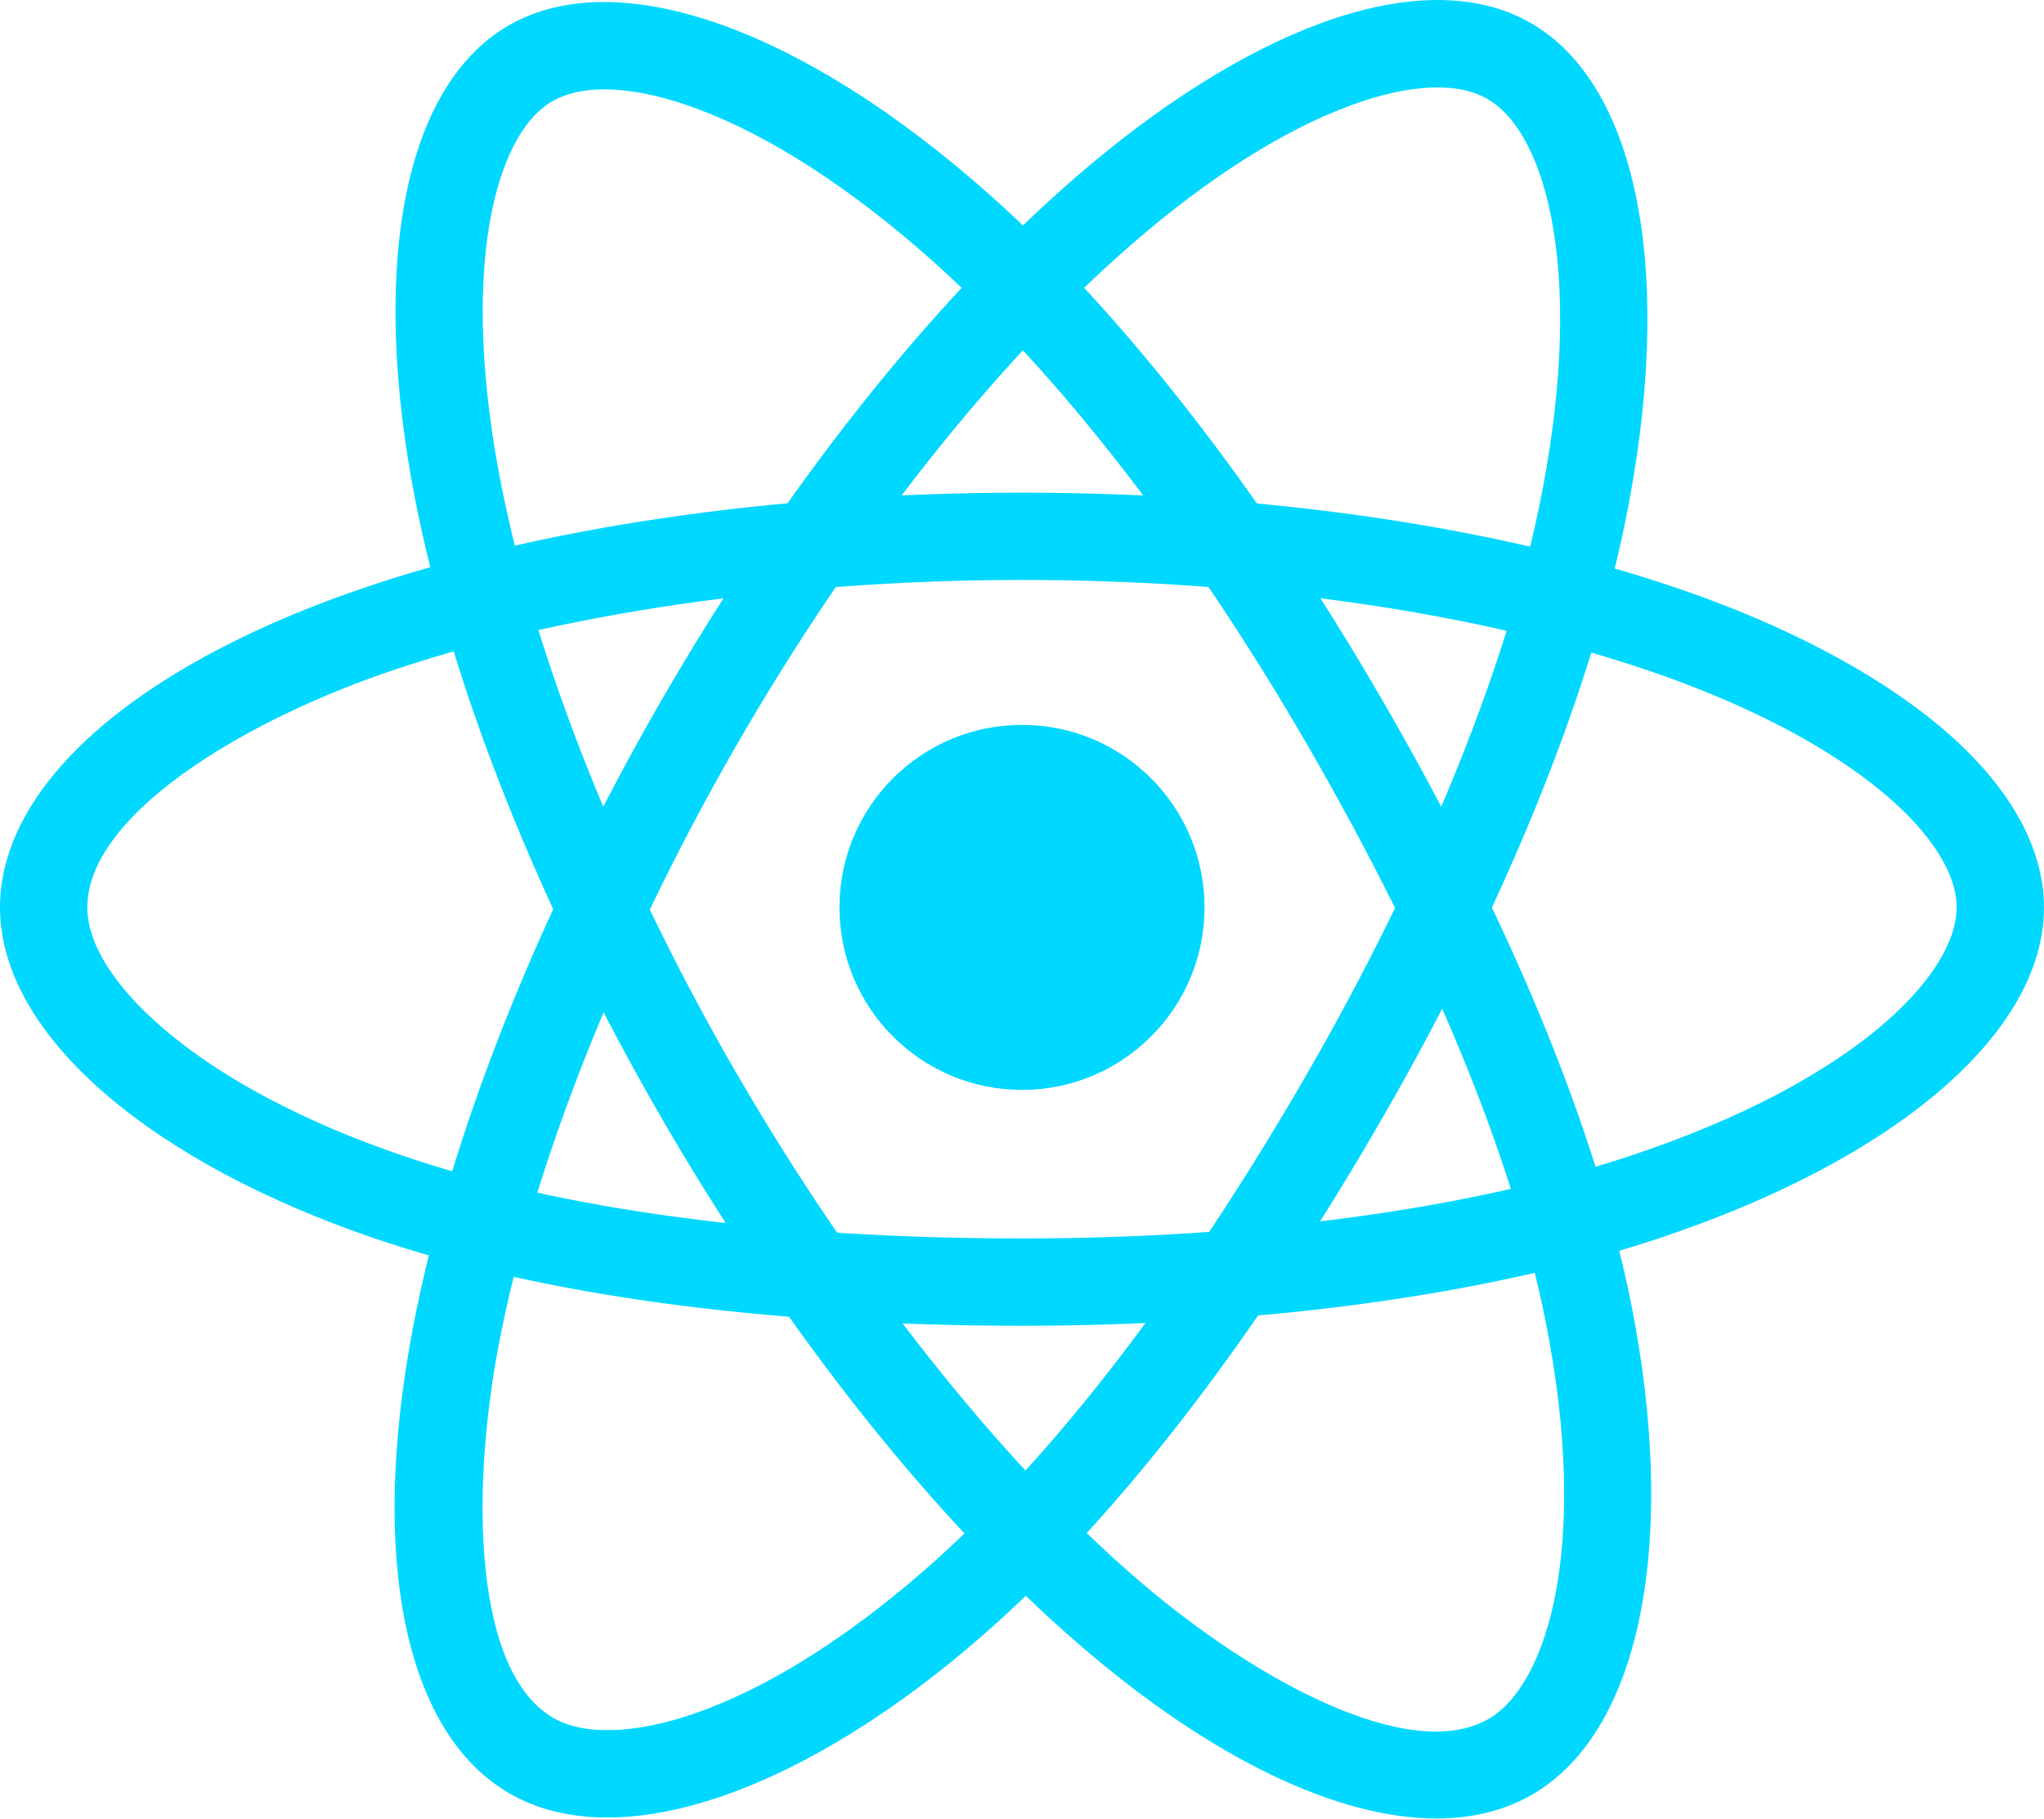
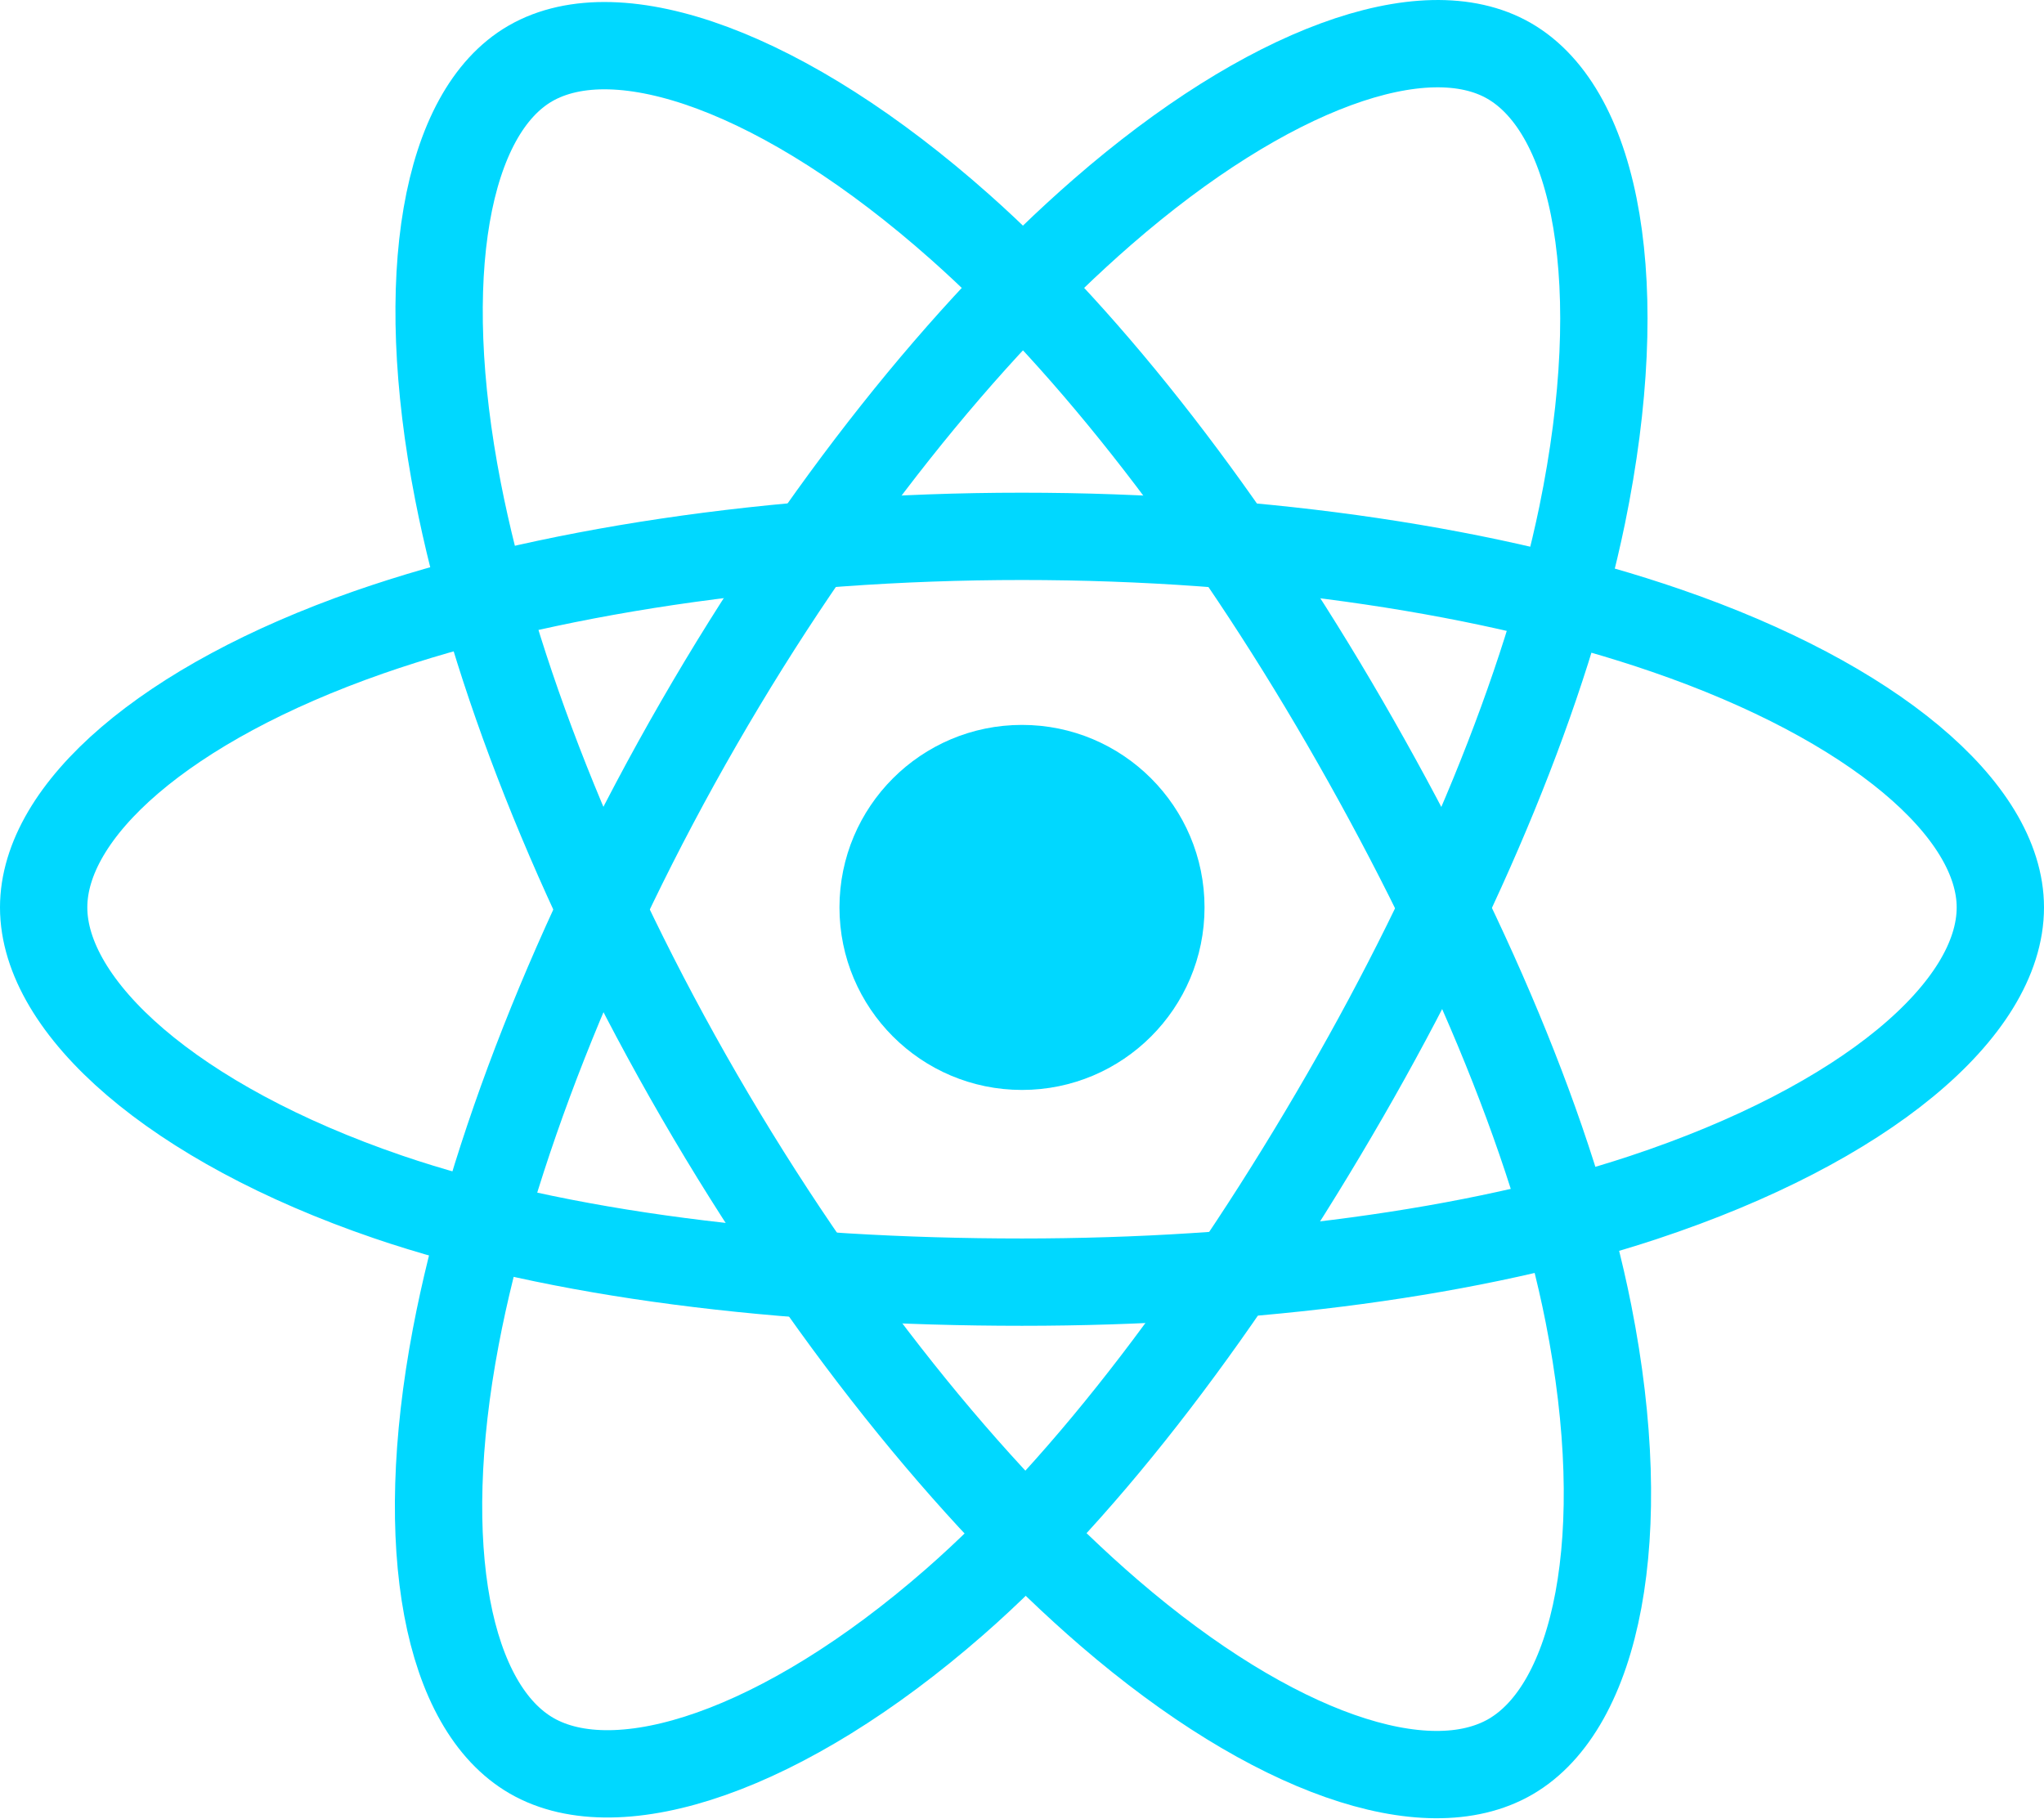
- <svg xmlns="http://www.w3.org/2000/svg" id="Layer_2" data-name="Layer 2" viewBox="0 0 561.8 499.86">
-   <circle cx="280.9" cy="249.42" r="50.17" fill="#00d8ff" />
-   <path d="M282,365.49c-70.46,0-132.07-8.33-178.17-24.09-29.93-10.23-55.3-23.82-73.37-39.29C11.25,285.66,1.1,267.81,1.1,250.49c0-33.17,36.44-65.67,97.46-86.95,50-17.45,115.19-27.05,183.44-27.05,67,0,131.26,9.43,181,26.56,29.09,10,53.64,23,71,37.44,18.9,15.77,28.89,33.06,28.89,50,0,34.48-40.74,69.39-106.31,91.12C410.11,357,348.11,365.49,282,365.49Zm0-205c-64.68,0-128.66,9.37-175.54,25.72C66,200.32,25.1,225.68,25.1,250.49c0,10,7.45,21.81,21,33.39,15.78,13.52,38.44,25.55,65.52,34.81,43.63,14.91,102.56,22.8,170.41,22.8,63.61,0,122.93-8,167-22.66,61.74-20.46,89.86-49.76,89.86-68.34,0-9.45-7.2-20.66-20.27-31.57-15.14-12.63-37.07-24.11-63.43-33.18C407.9,169.46,346.39,160.49,282,160.49Z" transform="translate(-1.1 -1.07)" fill="#00d8ff" />
-   <path d="M168,500.66c-10.16,0-19.19-2.19-26.8-6.58-28.73-16.57-38.68-64.37-26.63-127.87,9.89-52.06,34.11-113.3,68.2-172.42h0c33.46-58,73.74-109,113.44-143.54,23.21-20.2,46.69-35,67.91-42.79,23.1-8.5,43.07-8.51,57.74-.05,29.87,17.22,39.76,70,25.83,137.61-9.88,48-33.51,105.91-66.53,163.17C346,369.23,308,418.44,271.31,450.5c-23.81,20.82-48.26,36-70.69,43.93C188.87,498.58,177.92,500.66,168,500.66ZM203.6,205.78c-32.31,56-56.15,116.14-65.42,164.91-8,42.14-6.45,90.2,15,102.6,16.12,9.3,55,.48,102.29-40.85,34.72-30.34,71-77.45,104.88-136.23,31.78-55.1,54.44-110.52,63.82-156,6-29.12,7.33-55.53,3.84-76.37-3-17.94-9.45-30.59-18.15-35.61-8.19-4.72-21.49-4.09-37.47,1.79C353.93,36.78,333,50.05,312,68.35,274.27,101.2,235.77,150,203.6,205.78h0Z" transform="translate(-1.1 -1.07)" fill="#00d8ff" />
-   <path d="M395.9,500.93c-27.19,0-61.73-16.45-97.67-47.38C258.06,419,217.1,367.42,182.91,308.35h0c-33.56-58-57.6-118.32-67.7-170-5.91-30.19-7-57.93-3.16-80.2,4.18-24.26,14.14-41.57,28.79-50.05C170.67-9.14,221.3,8.62,273,54.49,309.57,87,348,136.41,381.09,193.62c35.3,61,59,118.47,68.42,166.26,6.14,31,7.09,59.79,2.75,83.18-4.61,24.86-15,42.59-30,51.27C414.66,498.76,405.76,500.93,395.9,500.93ZM203.68,296.33c32.41,56,72.57,106.65,110.2,139,32.51,28,74.93,50.64,96.4,38.21,16.11-9.32,27.89-47.42,15.69-109-9-45.23-31.66-100.18-65.65-158.9C328.45,150.59,291.76,103.28,257,72.43,234.79,52.69,212.57,38.35,192.77,31c-17-6.36-31.22-7.09-39.91-2.06-8.18,4.73-14.27,16.58-17.17,33.36-3.35,19.43-2.29,44.16,3.07,71.52,9.61,49.1,32.66,106.82,64.92,162.55h0Z" transform="translate(-1.1 -1.07)" fill="#00d8ff" />
+ <svg xmlns="http://www.w3.org/2000/svg" id="Layer_1" data-name="Layer 1" width="561.8" height="499.8" viewBox="0 0 561.8 499.8">
+   <path id="dot" d="M334.7,254.63a50.17,50.17,0,1,1-50.17-50.17A50.17,50.17,0,0,1,334.7,254.63Z" transform="translate(-3.63 -5.2)" fill="#00d8ff" />
+   <path id="middle" d="M284.53,152.63c67.36,0,129.93,9.66,177.11,25.91,56.84,19.57,91.79,49.23,91.79,76.09,0,28-37,59.5-98.08,79.73-46.15,15.29-106.88,23.27-170.82,23.27-65.55,0-127.63-7.49-174.29-23.44-59-20.18-94.61-52.1-94.61-79.56C15.63,228,49,198.55,105,179,152.4,162.5,216.51,152.63,284.53,152.63Z" transform="translate(-3.63 -5.2)" fill-opacity="0" stroke="#00d8ff" stroke-miterlimit="10" stroke-width="24" />
+   <path id="right" d="M195.74,203.92C229.38,145.57,269,96.2,306.66,63.44,352,24,395.16,8.52,418.43,21.94c24.25,14,33,61.81,20.07,124.8-9.81,47.62-33.23,104.21-65.18,159.6-32.75,56.79-70.25,106.82-107.38,139.27-47,41.07-92.4,55.93-116.19,42.21-23.08-13.31-31.91-56.92-20.83-115.23C138.28,323.32,161.76,262.84,195.74,203.92Z" transform="translate(-3.63 -5.2)" fill-opacity="0" stroke="#00d8ff" stroke-miterlimit="10" stroke-width="24" />
+   <path id="left" d="M195.82,306.48c-33.75-58.29-56.73-117.29-66.31-166.25-11.54-59-3.38-104.11,19.86-117.57,24.22-14,70.05,2.24,118.14,44.94,36.36,32.28,73.69,80.84,105.72,136.17,32.84,56.73,57.46,114.21,67,162.58,12.12,61.21,2.31,108-21.45,121.74-23.06,13.35-65.25-.78-110.24-39.5C270.57,415.89,229.9,365.34,195.82,306.48Z" transform="translate(-3.63 -5.2)" fill-opacity="0" stroke="#00d8ff" stroke-miterlimit="10" stroke-width="24" />
</svg>
